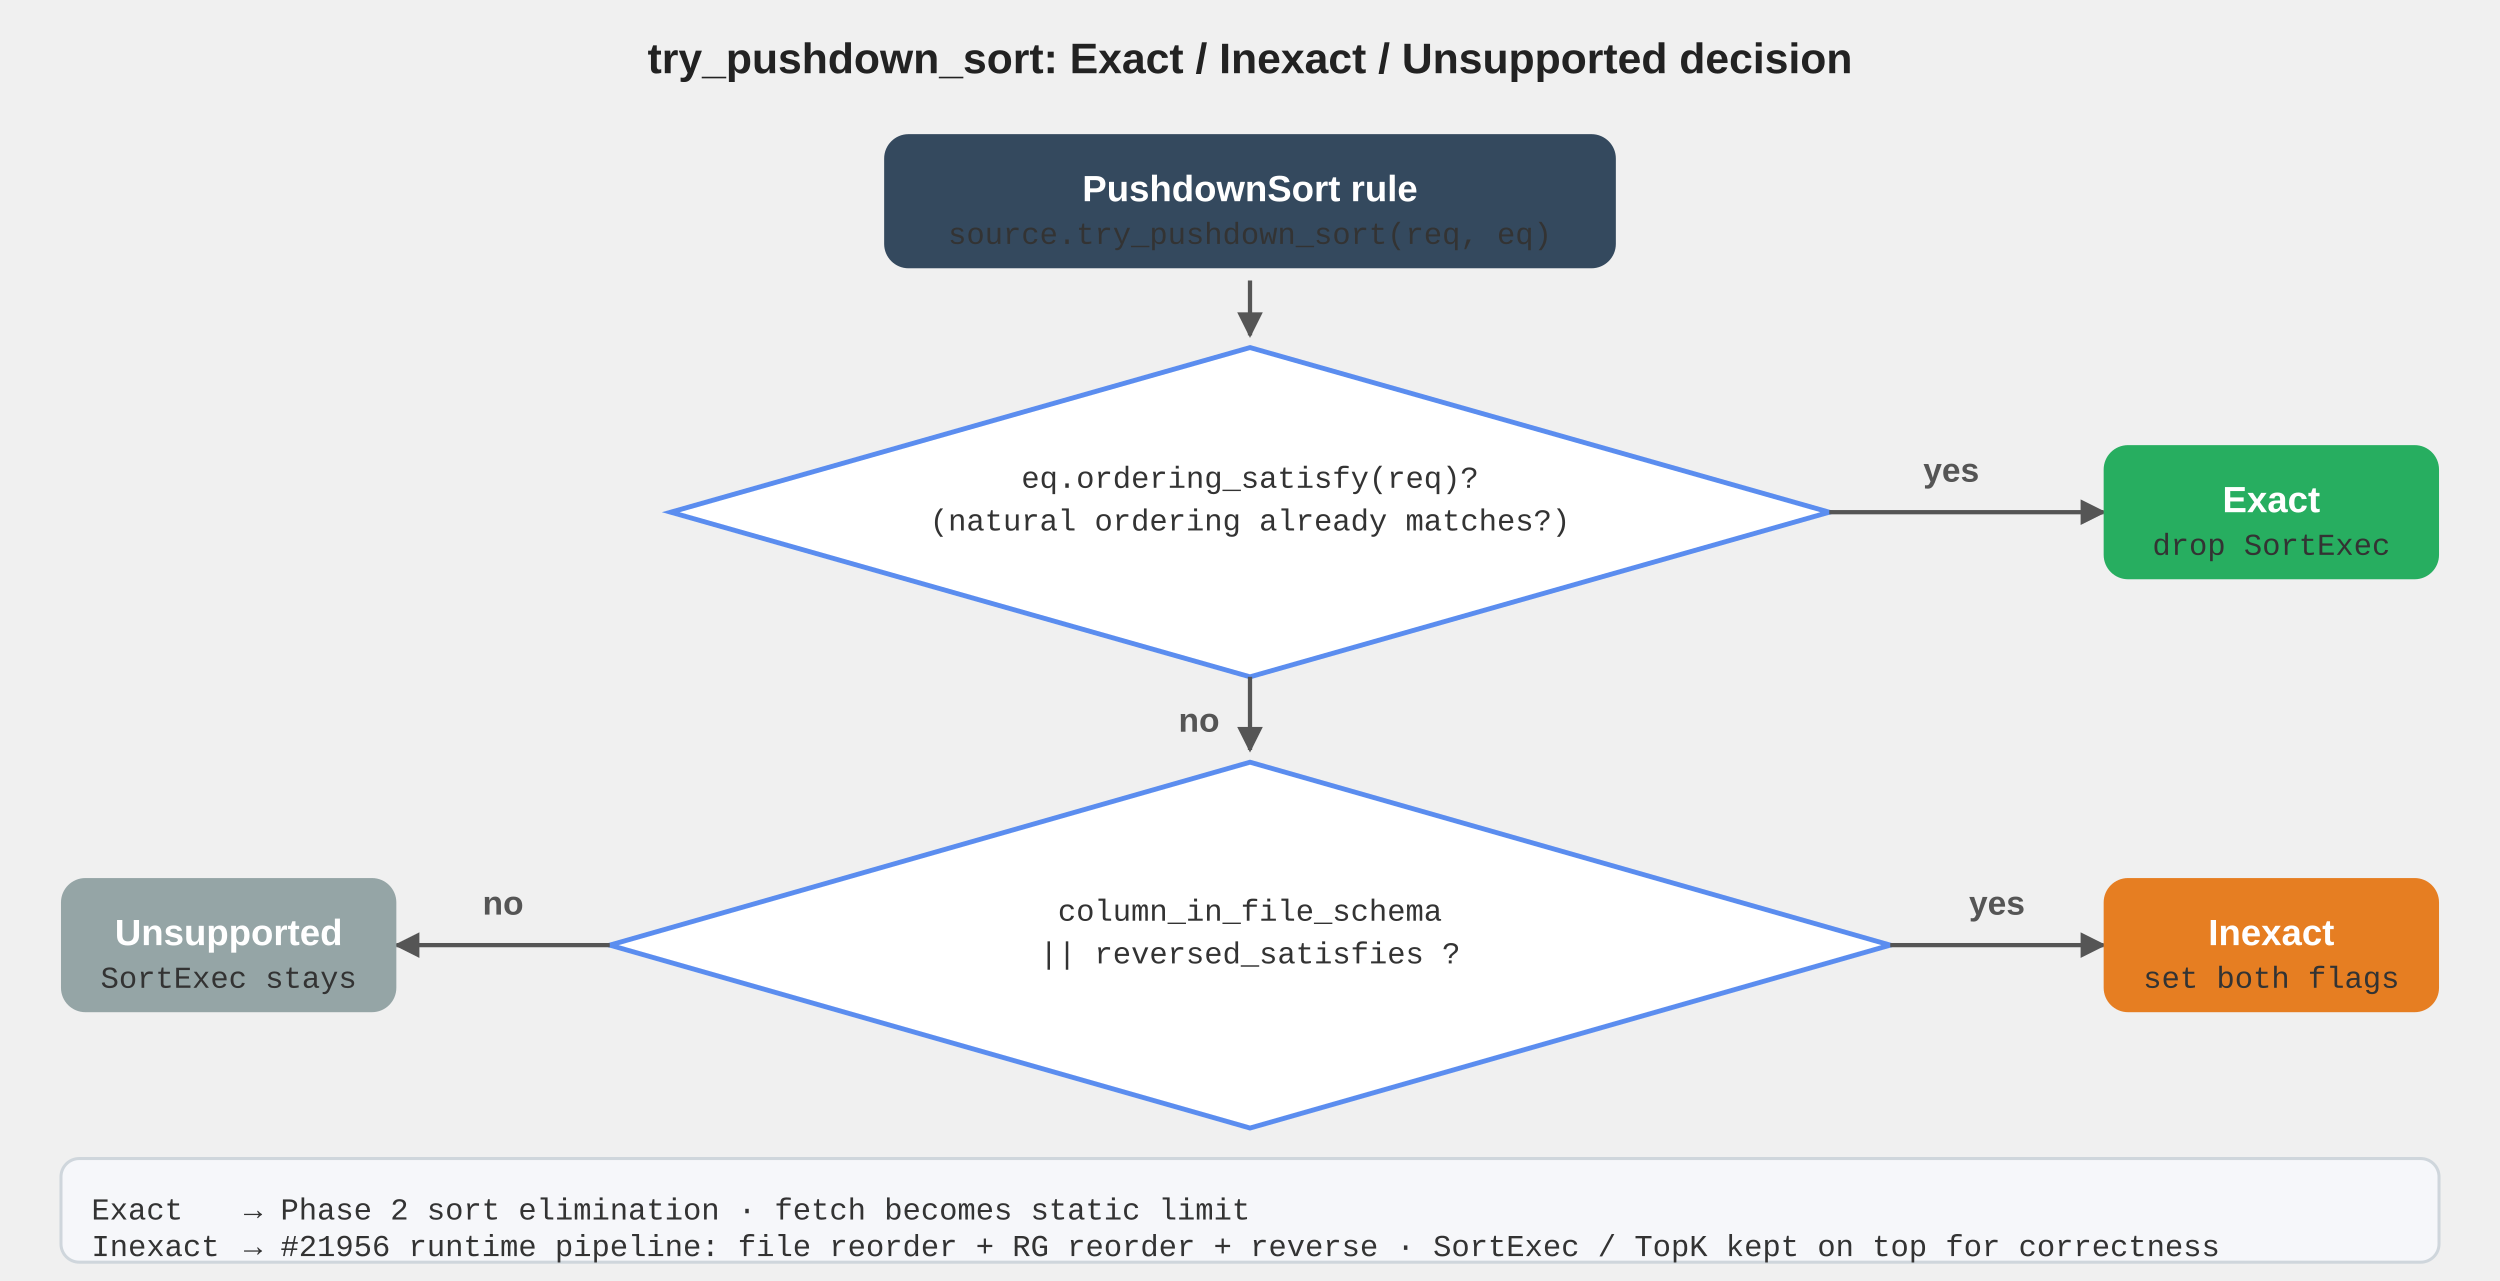
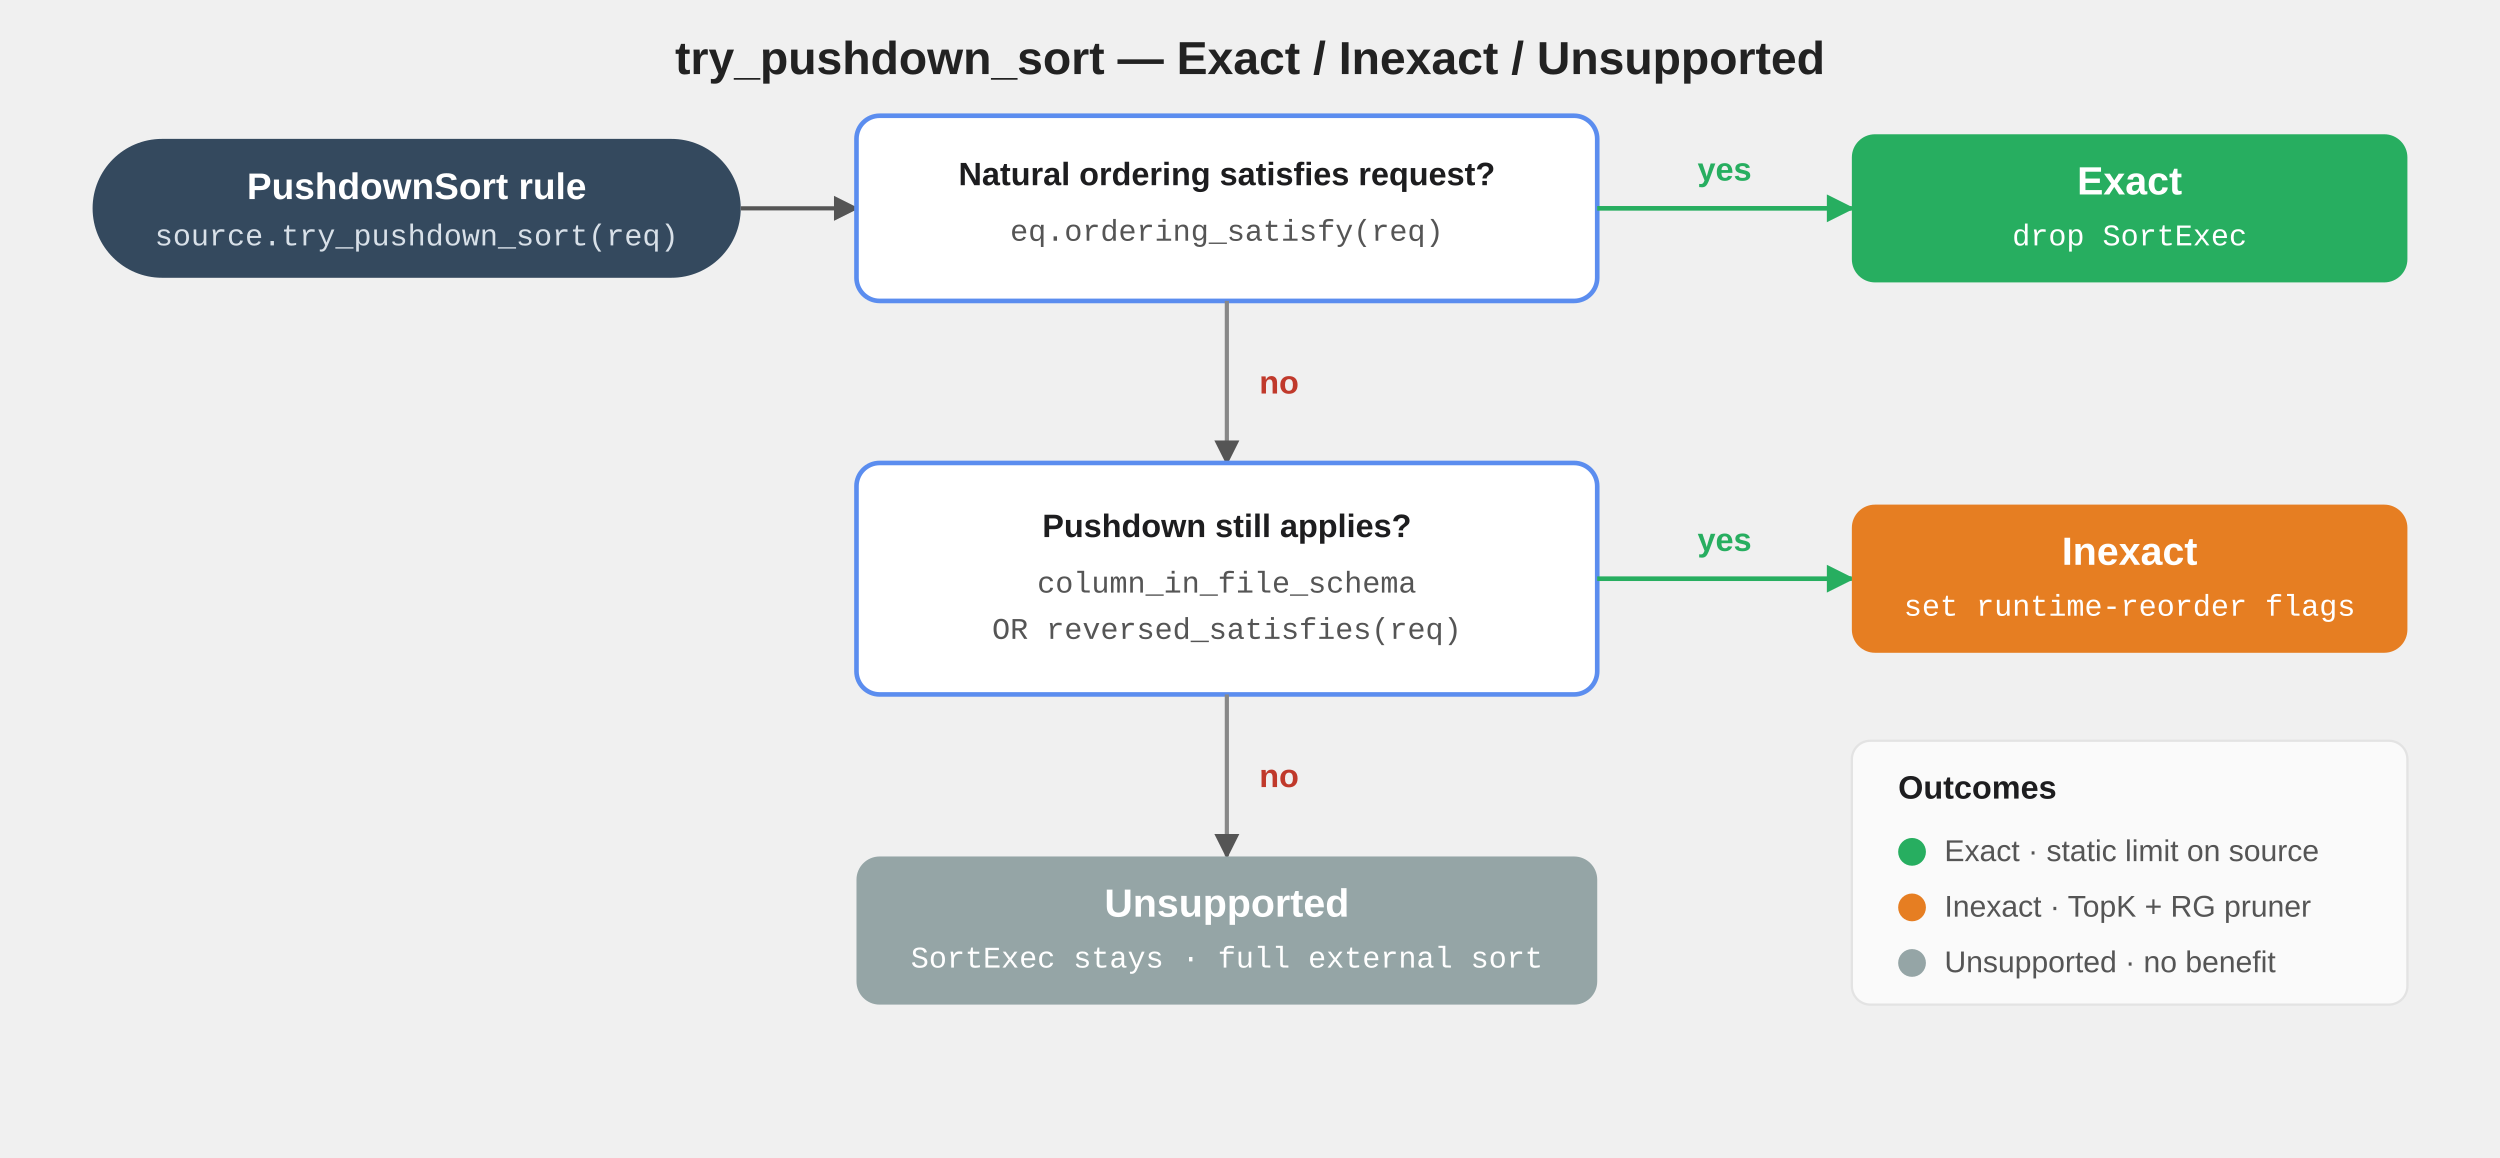
- <svg xmlns="http://www.w3.org/2000/svg" viewBox="0 0 820 420">
+ <svg xmlns="http://www.w3.org/2000/svg" viewBox="0 0 1080 500">
  <style>
    text { font-family: 'Segoe UI', Arial, sans-serif; }
-     .title { font-size: 14px; font-weight: 700; fill: #222; }
-     .node { font-size: 12px; font-weight: 600; fill: #fff; }
-     .detail { font-size: 10px; font-family: 'Courier New', monospace; fill: #333; }
-     .branchlabel { font-size: 11px; font-weight: 600; fill: #555; }
-     .arrow { fill: none; stroke: #555; stroke-width: 1.4; marker-end: url(#arr); }
+     .title { font-size: 20px; font-weight: 800; fill: #222; }
+     .entry-label { font-size: 16px; font-weight: 800; fill: #fff; }
+     .entry-sub { font-size: 13px; fill: #d8e0e8; font-family: 'Courier New', monospace; }
+     .check-label { font-size: 14px; fill: #1d1d1f; font-weight: 700; }
+     .check-sub { font-size: 13px; fill: #555; font-family: 'Courier New', monospace; }
+     .term-label { font-size: 17px; font-weight: 800; fill: #fff; }
+     .term-sub { font-size: 13px; fill: #fff; font-family: 'Courier New', monospace; }
+     .branch-yes { font-size: 14px; font-weight: 800; fill: #27ae60; }
+     .branch-no { font-size: 14px; font-weight: 800; fill: #c0392b; }
+     .effect { font-size: 13px; fill: #555; }
+     .arr { fill: none; stroke: #555; stroke-width: 1.8; marker-end: url(#arr); }
+     .arr-yes { fill: none; stroke: #27ae60; stroke-width: 2; marker-end: url(#arr-g); }
+     .arr-no { fill: none; stroke: #888; stroke-width: 1.8; marker-end: url(#arr); }
  </style>
  <defs>
    <marker id="arr" viewBox="0 0 10 10" refX="9" refY="5" markerWidth="6" markerHeight="6" orient="auto">
      <path d="M0,0 L10,5 L0,10 Z" fill="#555" />
    </marker>
+     <marker id="arr-g" viewBox="0 0 10 10" refX="9" refY="5" markerWidth="6" markerHeight="6" orient="auto">
+       <path d="M0,0 L10,5 L0,10 Z" fill="#27ae60" />
+     </marker>
  </defs>
-   <text class="title" x="410" y="24" text-anchor="middle">try_pushdown_sort: Exact / Inexact / Unsupported decision</text>
-   <rect x="290" y="44" width="240" height="44" rx="8" fill="#34495e" />
-   <text class="node" x="410" y="66" text-anchor="middle">PushdownSort rule</text>
-   <text class="detail" x="410" y="80" text-anchor="middle" fill="#fff">source.try_pushdown_sort(req, eq)</text>
-   <line class="arrow" x1="410" y1="92" x2="410" y2="110" />
-   <polygon points="410,114 600,168 410,222 220,168" fill="#fff" stroke="#5b8def" stroke-width="1.6" />
-   <text class="detail" x="410" y="160" text-anchor="middle">eq.ordering_satisfy(req)?</text>
-   <text class="detail" x="410" y="174" text-anchor="middle">(natural ordering already matches?)</text>
-   <line class="arrow" x1="600" y1="168" x2="690" y2="168" />
-   <text class="branchlabel" x="640" y="158" text-anchor="middle">yes</text>
-   <rect x="690" y="146" width="110" height="44" rx="8" fill="#27ae60" />
-   <text class="node" x="745" y="168" text-anchor="middle">Exact</text>
-   <text class="detail" x="745" y="182" text-anchor="middle" fill="#fff">drop SortExec</text>
-   <line class="arrow" x1="410" y1="222" x2="410" y2="246" />
-   <text class="branchlabel" x="400" y="240" text-anchor="end">no</text>
-   <polygon points="410,250 620,310 410,370 200,310" fill="#fff" stroke="#5b8def" stroke-width="1.6" />
-   <text class="detail" x="410" y="302" text-anchor="middle">column_in_file_schema</text>
-   <text class="detail" x="410" y="316" text-anchor="middle">|| reversed_satisfies ?</text>
-   <line class="arrow" x1="620" y1="310" x2="690" y2="310" />
-   <text class="branchlabel" x="655" y="300" text-anchor="middle">yes</text>
-   <rect x="690" y="288" width="110" height="44" rx="8" fill="#e67e22" />
-   <text class="node" x="745" y="310" text-anchor="middle">Inexact</text>
-   <text class="detail" x="745" y="324" text-anchor="middle" fill="#fff">set both flags</text>
-   <line class="arrow" x1="200" y1="310" x2="130" y2="310" />
-   <text class="branchlabel" x="165" y="300" text-anchor="middle">no</text>
-   <rect x="20" y="288" width="110" height="44" rx="8" fill="#95a5a6" />
-   <text class="node" x="75" y="310" text-anchor="middle">Unsupported</text>
-   <text class="detail" x="75" y="324" text-anchor="middle" fill="#fff">SortExec stays</text>
-   <rect x="20" y="380" width="780" height="34" rx="6" fill="#f6f7fa" stroke="#cfd6dc" />
-   <text class="detail" x="30" y="400">Exact</text>
-   <text class="detail" x="80" y="400">→ Phase 2 sort elimination · fetch becomes static limit</text>
-   <text class="detail" x="30" y="412">Inexact</text>
-   <text class="detail" x="80" y="412">→ #21956 runtime pipeline: file reorder + RG reorder + reverse · SortExec / TopK kept on top for correctness</text>
+   <text class="title" x="540" y="32" text-anchor="middle">try_pushdown_sort — Exact / Inexact / Unsupported</text>
+   <rect x="40" y="60" width="280" height="60" rx="30" fill="#34495e" />
+   <text class="entry-label" x="180" y="86" text-anchor="middle">PushdownSort rule</text>
+   <text class="entry-sub" x="180" y="106" text-anchor="middle">source.try_pushdown_sort(req)</text>
+   <line class="arr" x1="320" y1="90" x2="370" y2="90" />
+   <rect x="370" y="50" width="320" height="80" rx="10" fill="#fff" stroke="#5b8def" stroke-width="2" />
+   <text class="check-label" x="530" y="80" text-anchor="middle">Natural ordering satisfies request?</text>
+   <text class="check-sub" x="530" y="104" text-anchor="middle">eq.ordering_satisfy(req)</text>
+   <line class="arr-yes" x1="690" y1="90" x2="800" y2="90" />
+   <text class="branch-yes" x="745" y="78" text-anchor="middle">yes</text>
+   <rect x="800" y="58" width="240" height="64" rx="10" fill="#27ae60" />
+   <text class="term-label" x="920" y="84" text-anchor="middle">Exact</text>
+   <text class="term-sub" x="920" y="106" text-anchor="middle">drop SortExec</text>
+   <line class="arr-no" x1="530" y1="130" x2="530" y2="200" />
+   <text class="branch-no" x="544" y="170" text-anchor="start">no</text>
+   <rect x="370" y="200" width="320" height="100" rx="10" fill="#fff" stroke="#5b8def" stroke-width="2" />
+   <text class="check-label" x="530" y="232" text-anchor="middle">Pushdown still applies?</text>
+   <text class="check-sub" x="530" y="256" text-anchor="middle">column_in_file_schema</text>
+   <text class="check-sub" x="530" y="276" text-anchor="middle">OR reversed_satisfies(req)</text>
+   <line class="arr-yes" x1="690" y1="250" x2="800" y2="250" />
+   <text class="branch-yes" x="745" y="238" text-anchor="middle">yes</text>
+   <rect x="800" y="218" width="240" height="64" rx="10" fill="#e67e22" />
+   <text class="term-label" x="920" y="244" text-anchor="middle">Inexact</text>
+   <text class="term-sub" x="920" y="266" text-anchor="middle">set runtime-reorder flags</text>
+   <line class="arr-no" x1="530" y1="300" x2="530" y2="370" />
+   <text class="branch-no" x="544" y="340" text-anchor="start">no</text>
+   <rect x="370" y="370" width="320" height="64" rx="10" fill="#95a5a6" />
+   <text class="term-label" x="530" y="396" text-anchor="middle">Unsupported</text>
+   <text class="term-sub" x="530" y="418" text-anchor="middle">SortExec stays · full external sort</text>
+   <rect x="800" y="320" width="240" height="114" rx="8" fill="#fafafa" stroke="#e3e3e3" />
+   <text class="check-label" x="820" y="345">Outcomes</text>
+   <circle cx="826" cy="368" r="6" fill="#27ae60" />
+   <text class="effect" x="840" y="372">Exact · static limit on source</text>
+   <circle cx="826" cy="392" r="6" fill="#e67e22" />
+   <text class="effect" x="840" y="396">Inexact · TopK + RG pruner</text>
+   <circle cx="826" cy="416" r="6" fill="#95a5a6" />
+   <text class="effect" x="840" y="420">Unsupported · no benefit</text>
</svg>
